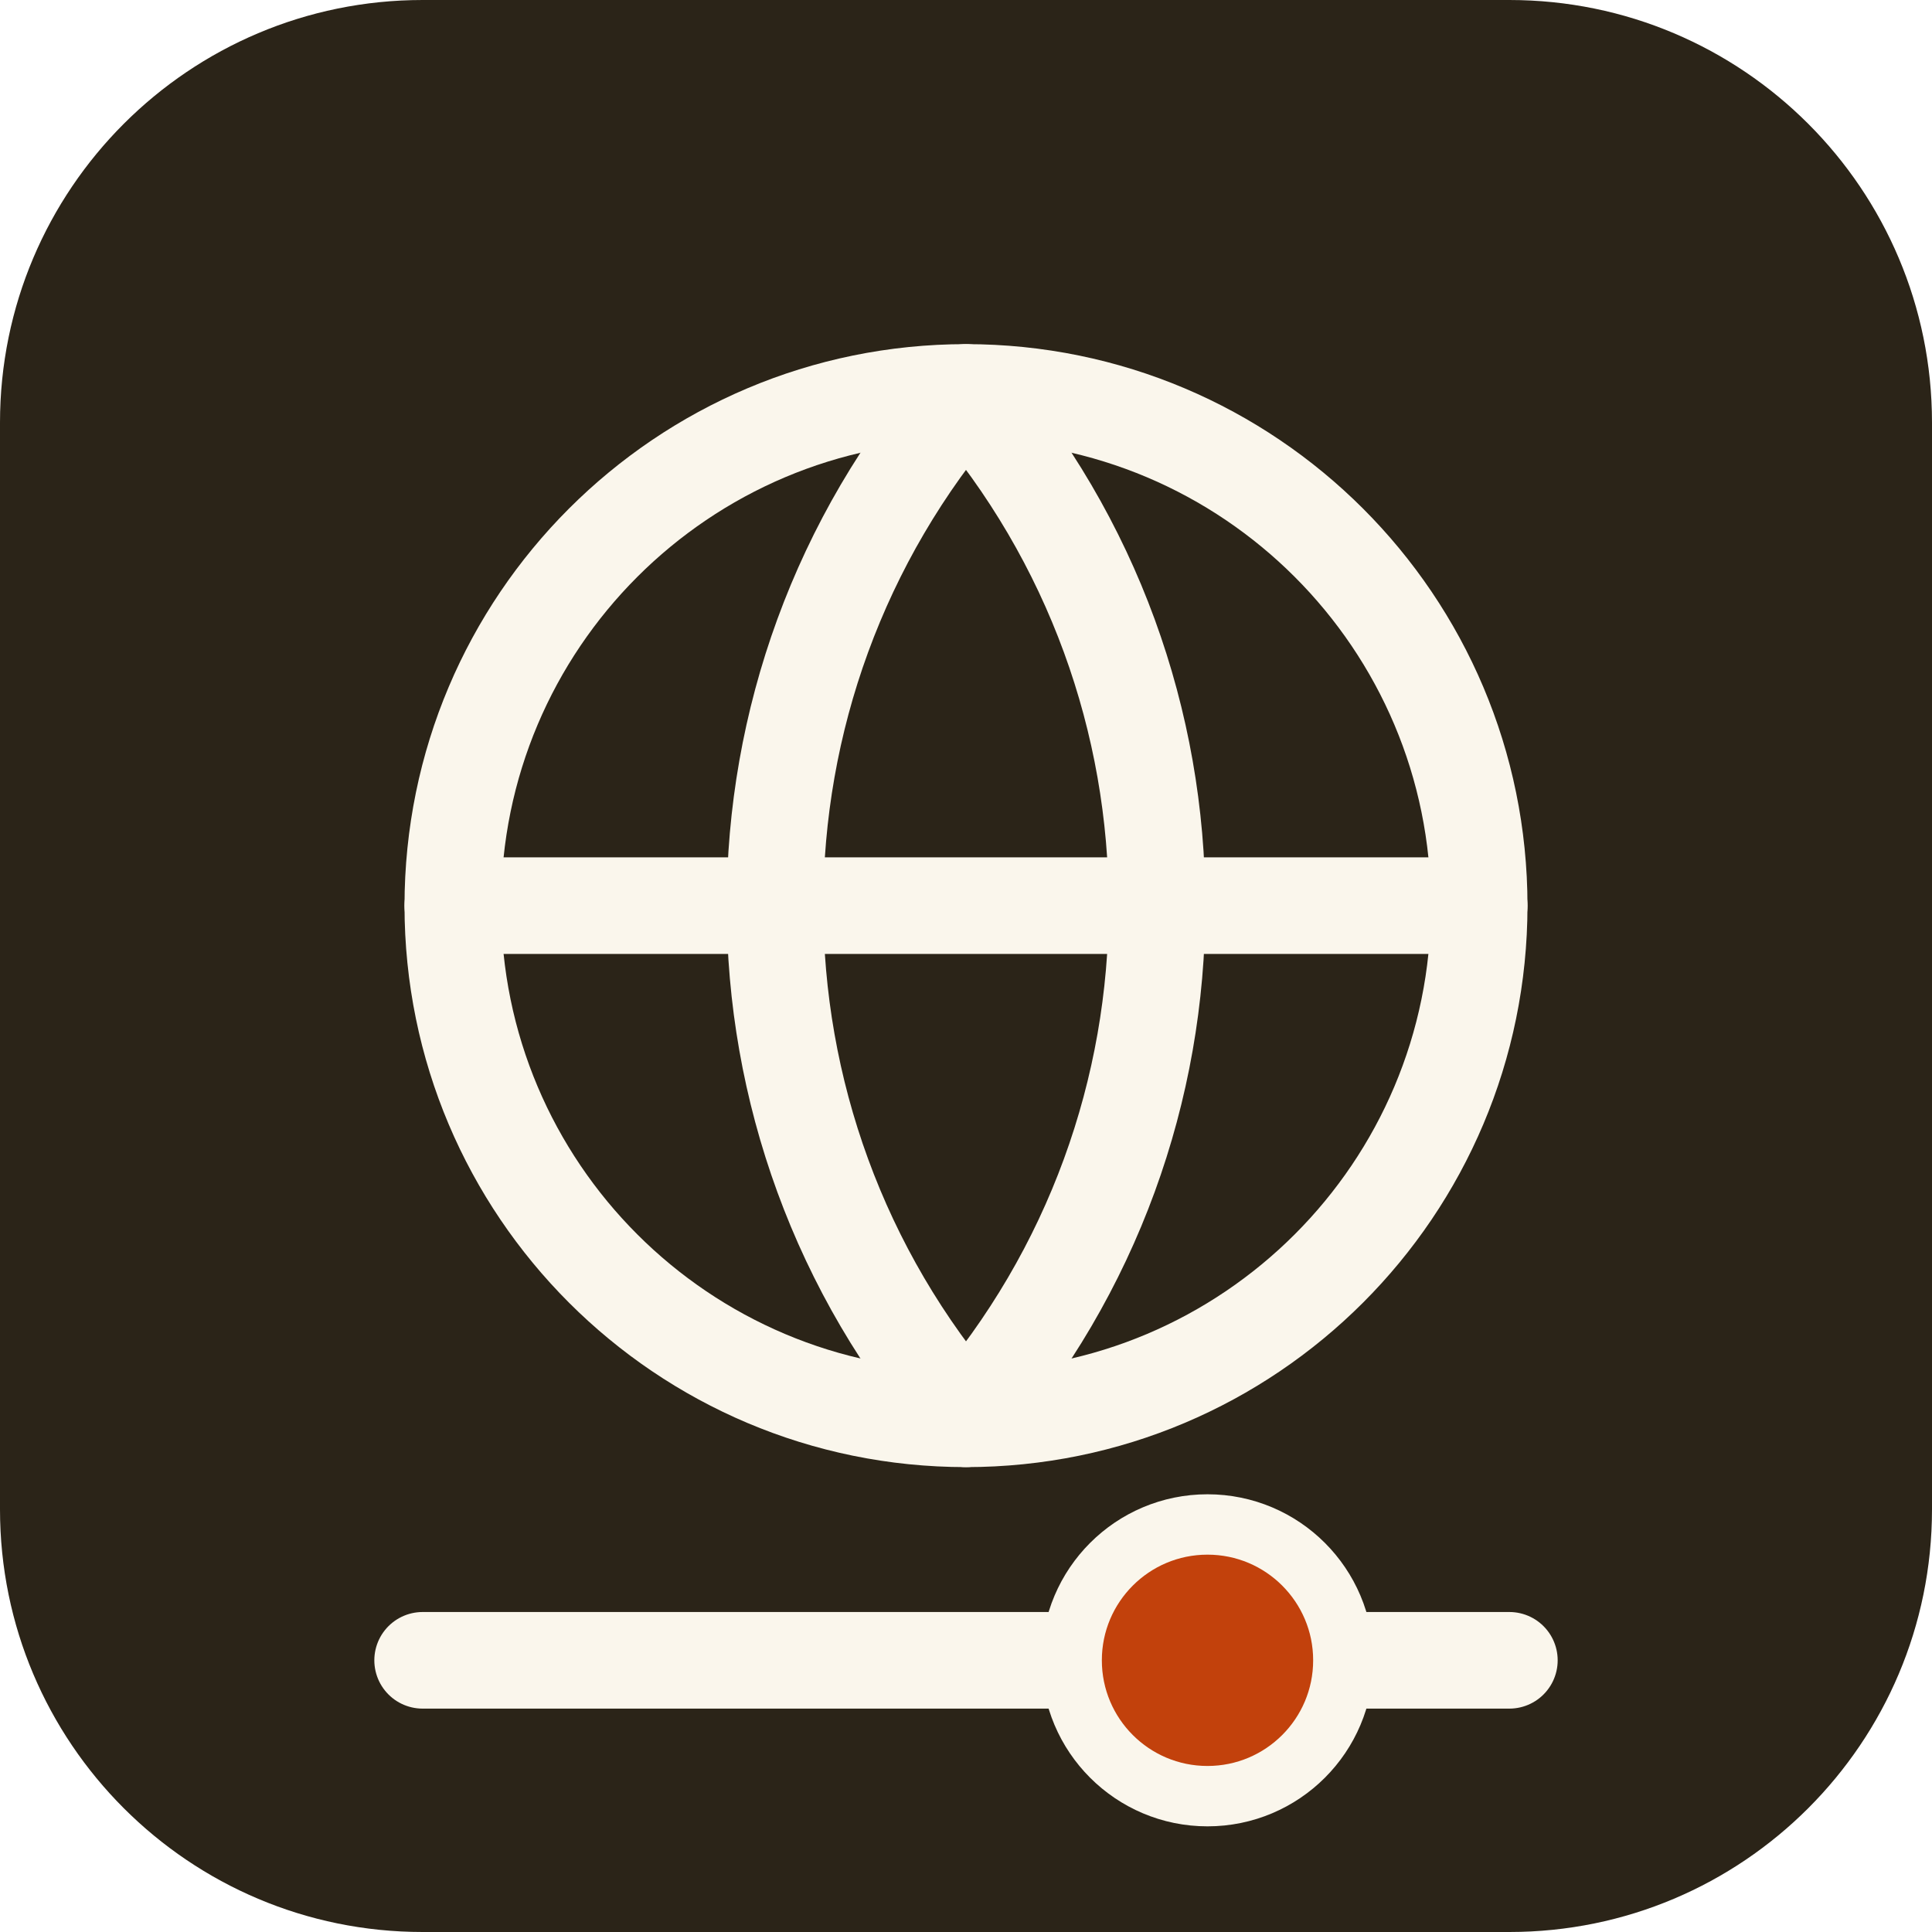
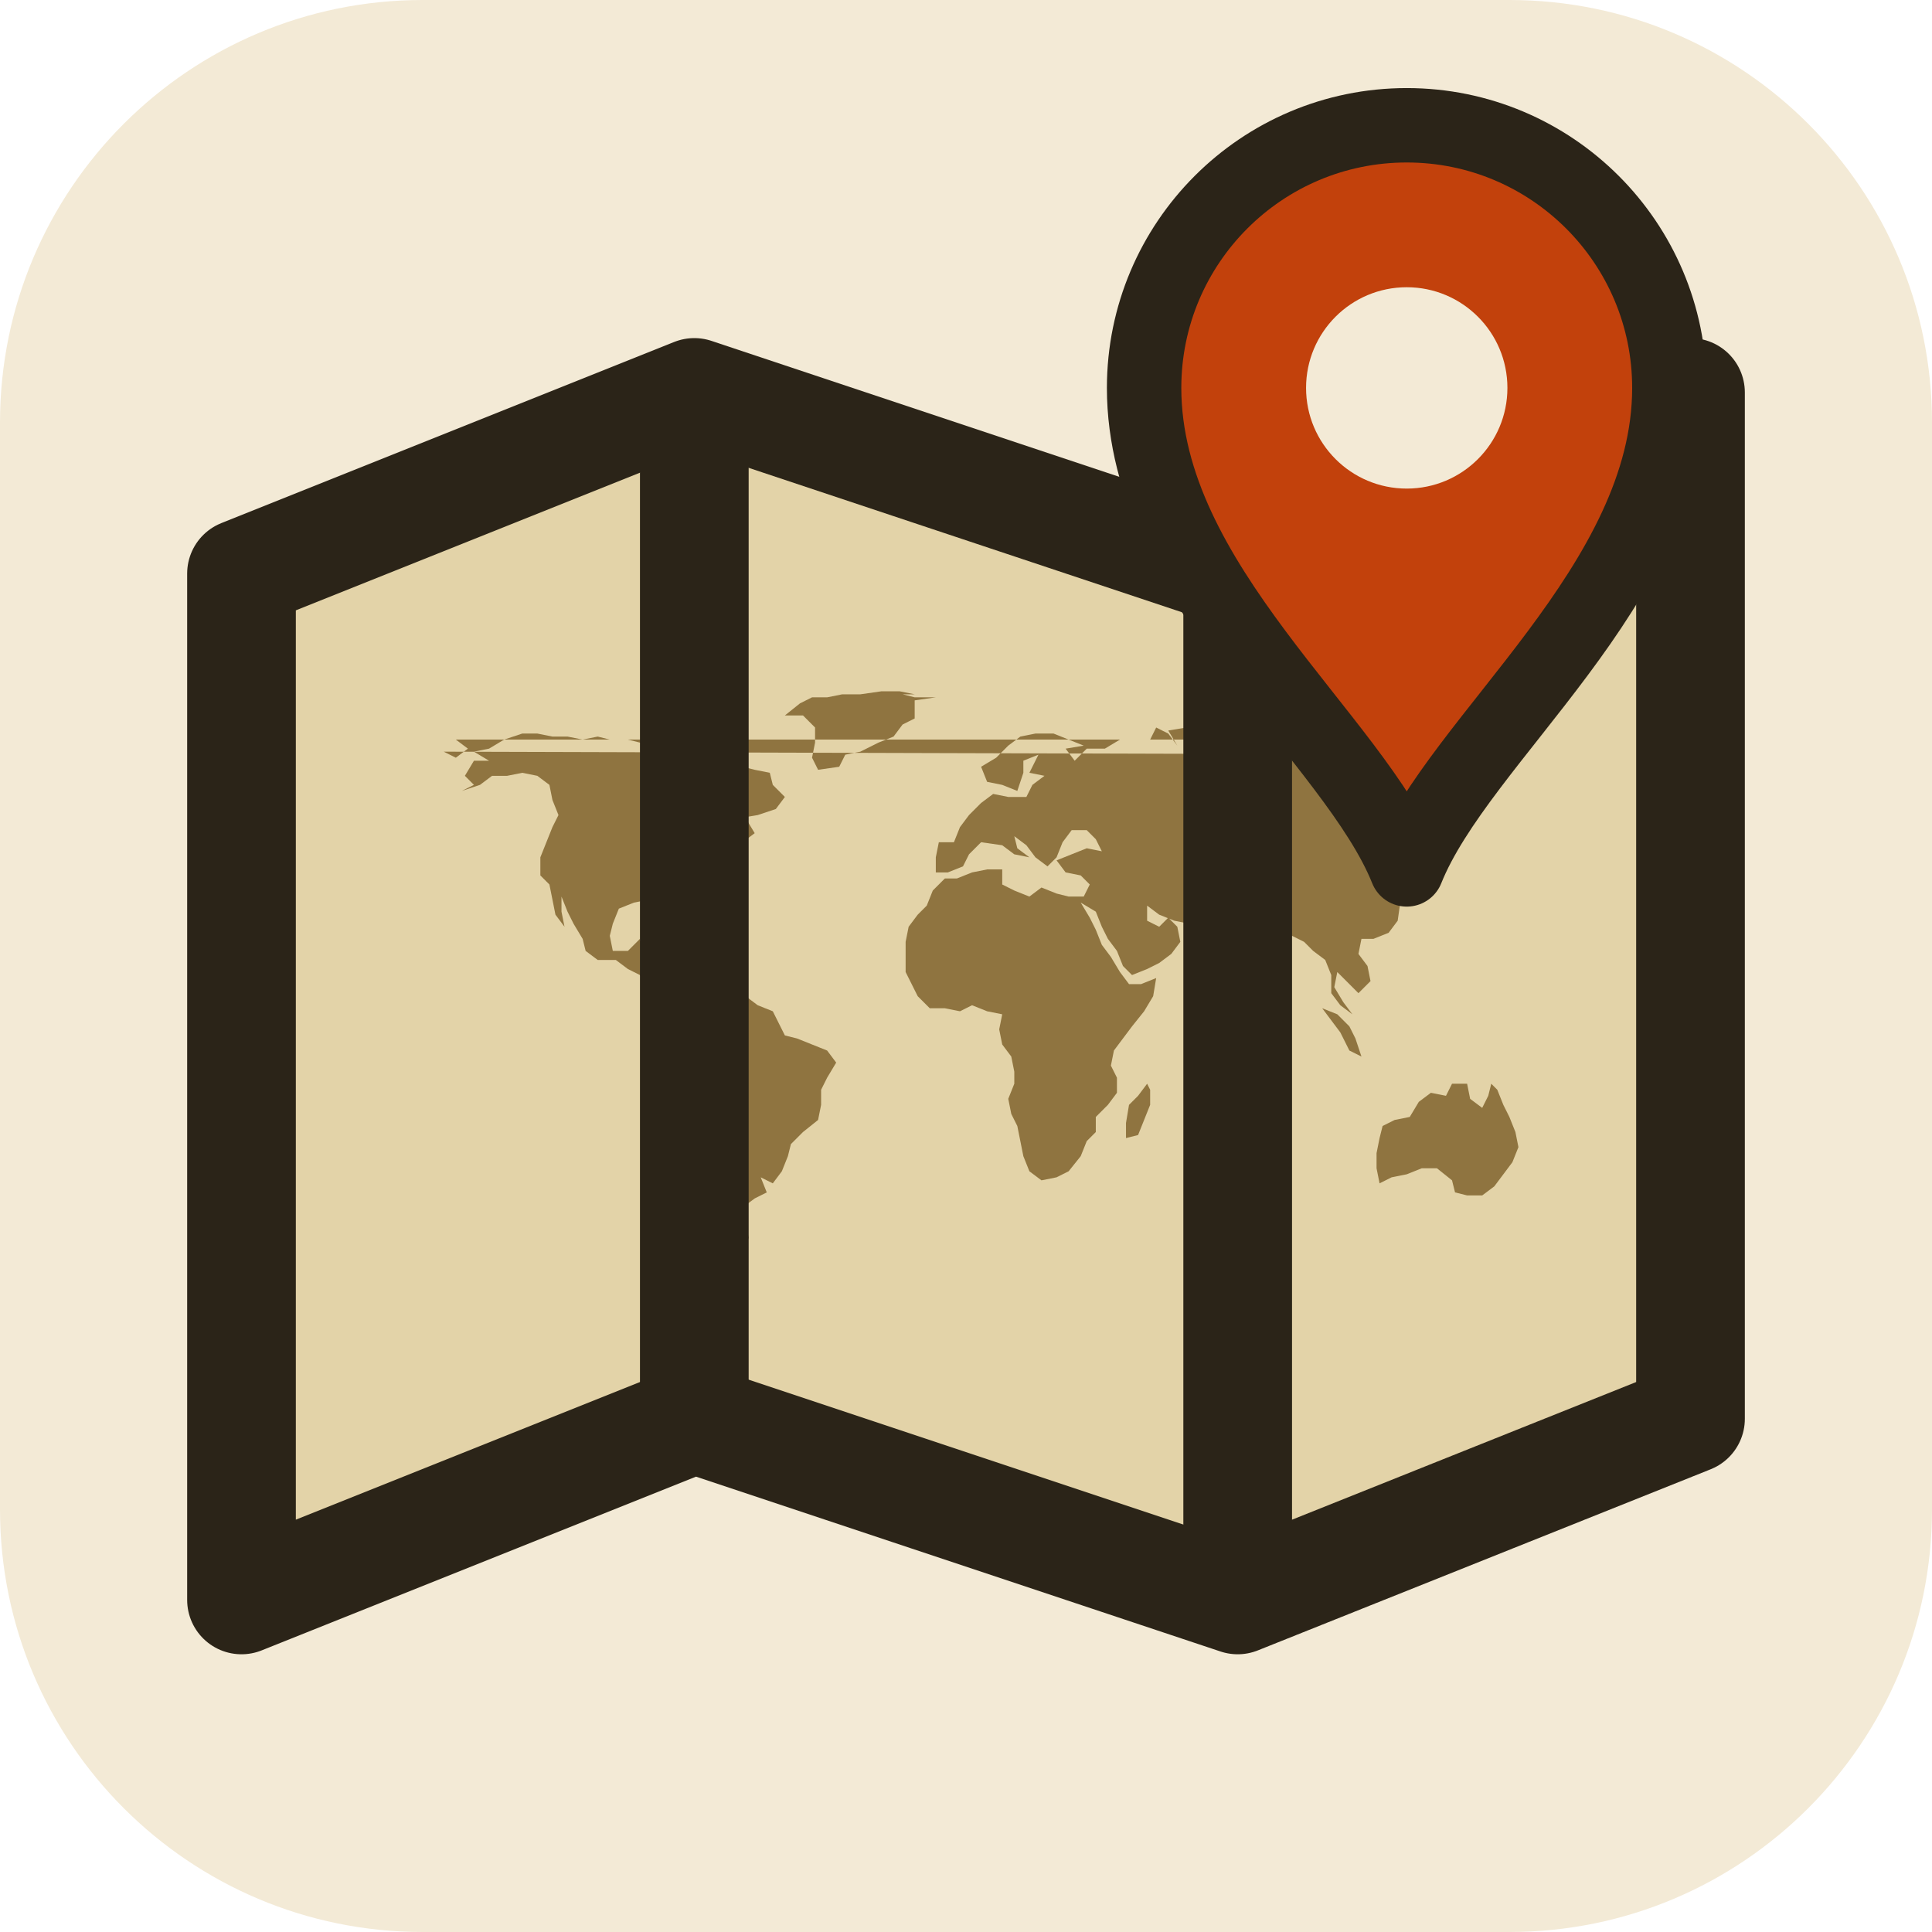
<svg xmlns="http://www.w3.org/2000/svg" viewBox="0 0 64 64">
-   <rect width="64" height="64" rx="14" fill="#2b2418" />
-   <g fill="none" stroke="#faf6ec" stroke-width="3.2" stroke-linecap="round">
-     <circle cx="32" cy="30" r="17" />
-     <path d="M15 30h34M32 13a26 26 0 0 1 0 34M32 13a26 26 0 0 0 0 34" />
-     <path d="M14 55h36" />
+   <rect width="64" height="64" rx="14" fill="#f3ead6" />
+   <defs>
+     <clipPath id="fold">
+       <path d="M8 19l15-6 18 6 15-6v34l-15 6-18-6-15 6z" />
+     </clipPath>
+   </defs>
+   <path d="M8 19l15-6 18 6 15-6v34l-15 6-18-6-15 6z" fill="#e3d3a8" />
+   <path d="M38.1 36.1L38.1 36.6L37.9 37.1L37.7 37.6L37.3 37.7L37.3 37.2L37.4 36.6L37.7 36.3L38 35.9ZM49.6 36.1L49.8 36.6L50 37L50.2 37.5L50.3 38L50.1 38.5L49.8 38.9L49.5 39.3L49.1 39.6L48.6 39.6L48.2 39.5L48.1 39.1L47.6 38.7L47.1 38.7L46.6 38.9L46.1 39L45.7 39.2L45.6 38.7L45.6 38.2L45.7 37.7L45.8 37.3L46.2 37.1L46.7 37L47 36.5L47.4 36.2L47.9 36.3L48.1 35.9L48.6 35.9L48.7 36.4L49.1 36.7L49.3 36.3L49.4 35.9ZM45.1 35L44.7 34.8L44.4 34.2L44.1 33.8L43.8 33.4L44.3 33.6L44.7 34L44.9 34.4L45.1 35ZM15.1 24.5L15.5 24.8L15.1 25.1L14.7 24.9L49.5 25L49.8 25.3L49.4 25.4L48.9 25.7L49 26.2L48.9 26.7L48.3 26.3L48.3 25.7L47.9 25.4L47.6 25.8L47.1 25.8L46.5 25.8L46.2 26.3L46.8 26.4L47.1 26.8L47.3 27.4L47.2 27.9L46.7 28.1L46.6 28.5L47 28.9L46.5 28.7L46.2 28.4L45.7 28.4L46 28.8L46.1 29.4L46.4 29.8L46.3 30.5L46 30.9L45.5 31.1L45.1 31.1L45 31.6L45.3 32L45.4 32.5L45 32.9L44.7 32.6L44.3 32.2L44.2 32.7L44.5 33.2L44.8 33.6L44.4 33.3L44.1 32.9L44.1 32.3L43.9 31.8L43.5 31.5L43.2 31.2L42.8 31L42.3 31.4L42 31.7L41.8 32.2L41.8 32.7L41.4 32.7L41.1 32.1L40.9 31.6L40.8 31.1L40.4 30.9L40 30.5L39.4 30.6L38.9 30.5L38.4 30.3L38 30L38 30.5L38.4 30.7L38.7 30.4L39 30.7L39.1 31.2L38.8 31.6L38.4 31.9L38 32.1L37.5 32.3L37.2 32L37 31.5L36.7 31.1L36.5 30.7L36.3 30.2L35.8 29.9L36.1 30.4L36.3 30.8L36.5 31.3L36.8 31.7L37.1 32.2L37.4 32.6L37.8 32.6L38.3 32.4L38.2 33L37.9 33.5L37.5 34L37.2 34.4L36.9 34.8L36.8 35.3L37 35.7L37 36.2L36.7 36.6L36.3 37L36.3 37.5L36 37.8L35.8 38.3L35.4 38.8L35 39L34.5 39.1L34.1 38.8L33.9 38.3L33.8 37.8L33.7 37.3L33.5 36.9L33.4 36.4L33.6 35.9L33.6 35.5L33.5 35L33.2 34.6L33.1 34.1L33.2 33.6L32.7 33.5L32.2 33.3L31.8 33.5L31.3 33.4L30.8 33.4L30.4 33L30.2 32.6L30 32.2L30 31.7L30 31.2L30.1 30.7L30.4 30.3L30.7 30L30.9 29.5L31.3 29.1L31.7 29.1L32.2 28.9L32.7 28.8L33.2 28.8L33.2 29.3L33.6 29.5L34.1 29.7L34.5 29.4L35 29.6L35.4 29.7L35.9 29.7L36.1 29.3L35.8 29L35.3 28.9L35 28.5L35.5 28.3L36 28.1L36.5 28.2L36.3 27.8L36 27.5L35.5 27.5L35.2 27.9L35 28.4L34.7 28.7L34.3 28.4L34 28L33.6 27.7L33.7 28.1L34.1 28.4L33.6 28.3L33.2 28L32.5 27.9L32.1 28.3L31.9 28.7L31.4 28.9L31 28.9L31 28.4L31.1 27.9L31.6 27.9L31.8 27.4L32.1 27L32.5 26.6L32.9 26.3L33.4 26.4L34 26.4L34.2 26L34.6 25.7L34.1 25.6L34.4 25L33.9 25.2L33.9 25.6L33.7 26.2L33.2 26L32.7 25.9L32.5 25.4L33 25.1L33.4 24.7L33.8 24.4L34.3 24.3L34.9 24.3L35.4 24.5L35.9 24.7L35.3 24.8L35.6 25.2L36 24.8L36.6 24.8L37.1 24.5L37.5 24.5L38.1 24.5L38.3 24.1L38.7 24.3L39 24.7L38.7 24.2L39.3 24.1L39.8 23.9L40.2 23.7L40.6 23.6L41.2 23.5L41.7 23.6L42.1 23.9L42.7 24L43.2 24L43.6 24L44.1 24.3L44.6 24.2L45.6 24.1L46.1 24.3L46.7 24.3L47.2 24.4L47.7 24.4L48.2 24.4L48.7 24.5L15.1 24.5ZM23.5 24.5L24 24.4L23.8 24.8L23.3 25.1L22.9 25.3L22.4 25.6L22.8 26.1L23.3 26.3L23.4 26.8L23.6 26.4L24 26.1L24.2 25.7L24.6 25.4L25 25.5L25.5 25.6L25.6 26L26 26.4L25.7 26.8L25.1 27L24.5 27.1L24.2 27.4L24.7 27.1L25 27.6L24.6 27.9L24 28L23.6 28.3L23.3 28.7L23.1 29.2L22.7 29.4L22.4 29.7L22.4 30.3L22.1 29.9L21.5 29.8L21 29.9L20.5 30.1L20.3 30.6L20.2 31L20.3 31.5L20.8 31.5L21.2 31.1L21.3 31.5L21.7 31.9L21.7 32.4L21.9 32.8L22.3 32.8L22.8 32.6L23.2 32.4L23.2 32.9L23.4 32.4L23.9 32.6L24.4 32.6L24.7 33L25.1 33.3L25.6 33.5L25.8 33.9L26 34.3L26.4 34.4L26.9 34.6L27.4 34.8L27.7 35.2L27.4 35.7L27.2 36.1L27.2 36.6L27.1 37.1L26.6 37.5L26.2 37.9L26.1 38.3L25.9 38.8L25.6 39.2L25.2 39L25.4 39.5L25 39.7L24.6 40L24.7 40.5L24.8 41L24.6 41.6L24.1 41.7L23.8 41.4L23.8 40.9L23.8 40.2L23.6 39.8L23.6 39.3L23.5 38.6L23.5 38.1L23.5 37.5L23.5 37L23 36.5L22.6 36.1L22.4 35.6L22.2 35.2L22 34.7L22 34.3L22.3 33.9L22.4 33.4L22.3 32.9L21.8 33L21.5 32.7L21.2 32.3L20.8 32.1L20.4 31.8L19.8 31.8L19.4 31.5L19.3 31.1L19 30.6L18.8 30.2L18.6 29.7L18.6 30.2L18.7 30.7L18.4 30.3L18.3 29.8L18.2 29.3L17.9 29L17.9 28.4L18.1 27.9L18.3 27.4L18.5 27L18.3 26.5L18.2 26L17.8 25.7L17.3 25.6L16.8 25.7L16.3 25.7L15.9 26L15.3 26.2L14.8 26.4L15.3 26.2L15.7 26L15.4 25.7L15.7 25.2L16.2 25.2L15.7 24.9L16.2 24.8L16.7 24.5L17.3 24.3L17.8 24.3L18.3 24.4L18.8 24.4L19.3 24.5L19.8 24.4L20.2 24.5L20.8 24.5L21.2 24.6L21.8 24.6L22.2 24.6L22.7 24.6L23.1 24.5ZM29.8 22.9L30.3 23L29.9 23L30.3 23.1L31 23.1L30.3 23.2L30.3 23.8L29.9 24L29.6 24.4L29.1 24.6L28.5 24.9L28 25L27.8 25.4L27.1 25.5L26.9 25.1L27 24.6L27 24.1L26.6 23.7L26 23.7L26.5 23.3L26.9 23.1L27.4 23.1L27.9 23L28.5 23L29.2 22.9L29.8 22.9Z" fill="#8f7440" clip-path="url(#fold)" />
+   <path d="M8 19l15-6 18 6 15-6v34l-15 6-18-6-15 6z" fill="none" stroke="#2b2418" stroke-width="3.6" stroke-linejoin="round" />
+   <path d="M23 13v34M41 19v34" stroke="#2b2418" stroke-width="3.6" />
+   <g transform="translate(46.6 28.8) scale(1.45)">
+     <path d="M0 0c-1.2-3-6-6.5-6-11a6 6 0 0 1 12 0c0 4.5-4.8 8-6 11z" fill="#c2410c" stroke="#2b2418" stroke-width="1.7" stroke-linejoin="round" />
+     <circle cy="-11" r="2.3" fill="#f3ead6" />
  </g>
-   <circle cx="40" cy="55" r="4.5" fill="#c2410c" stroke="#faf6ec" stroke-width="2" />
</svg>
